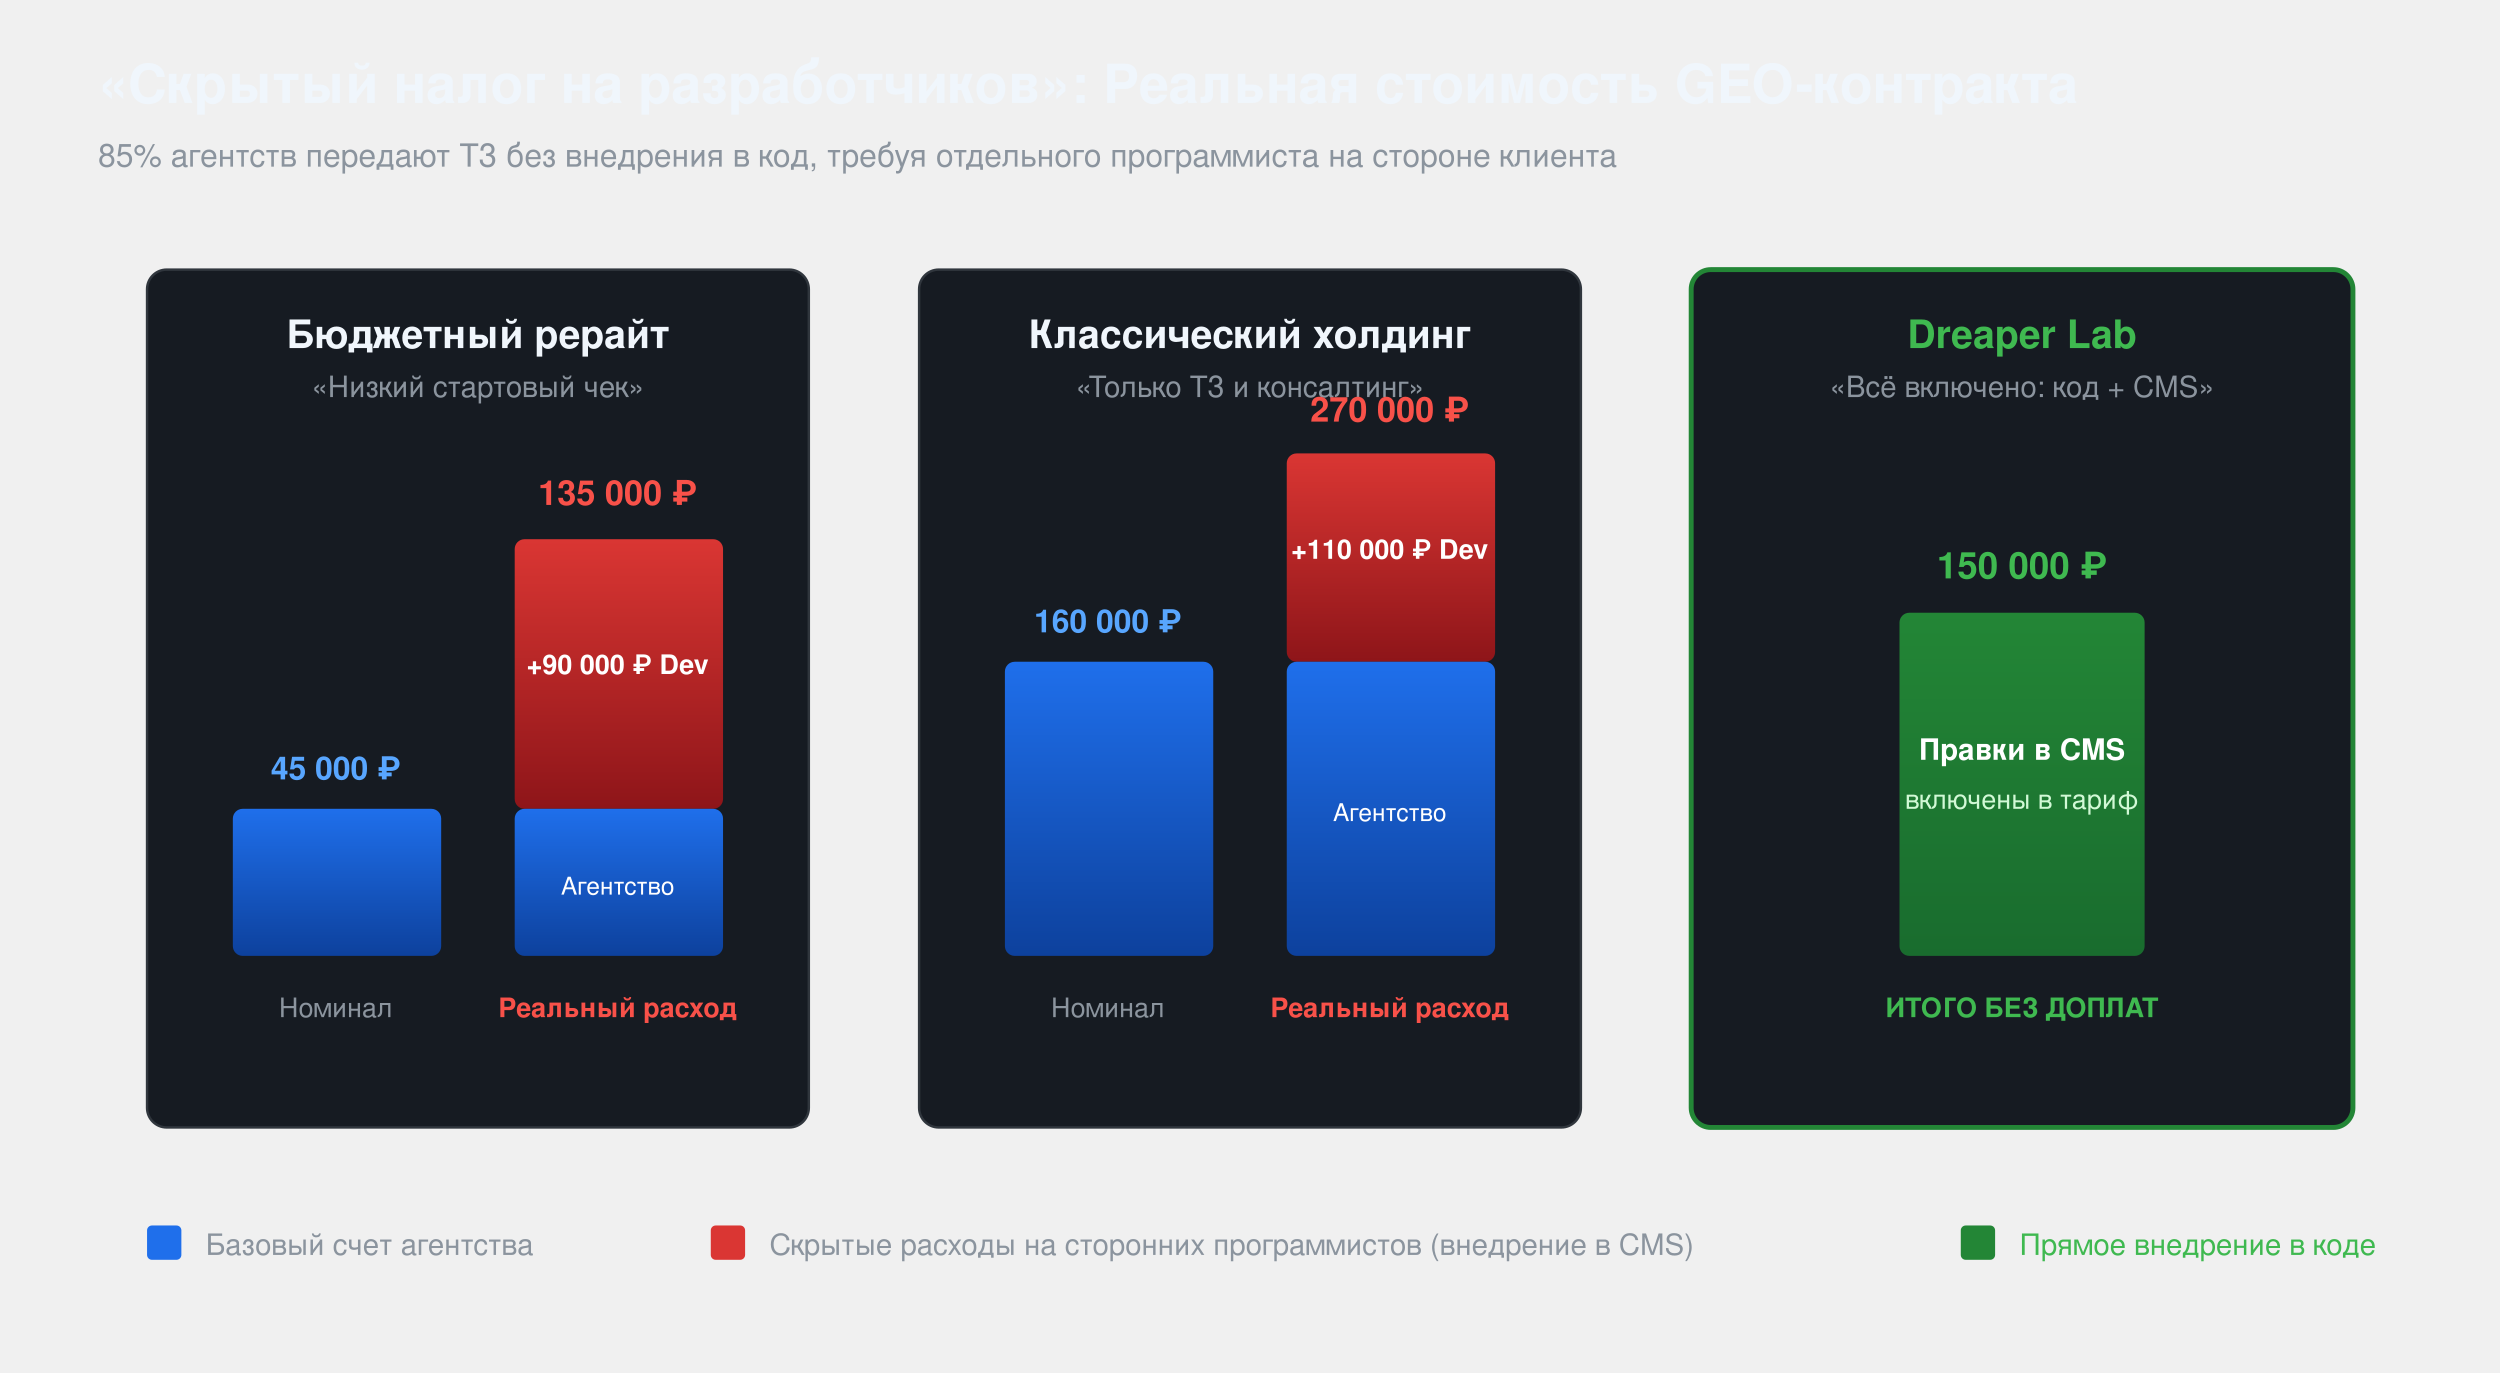
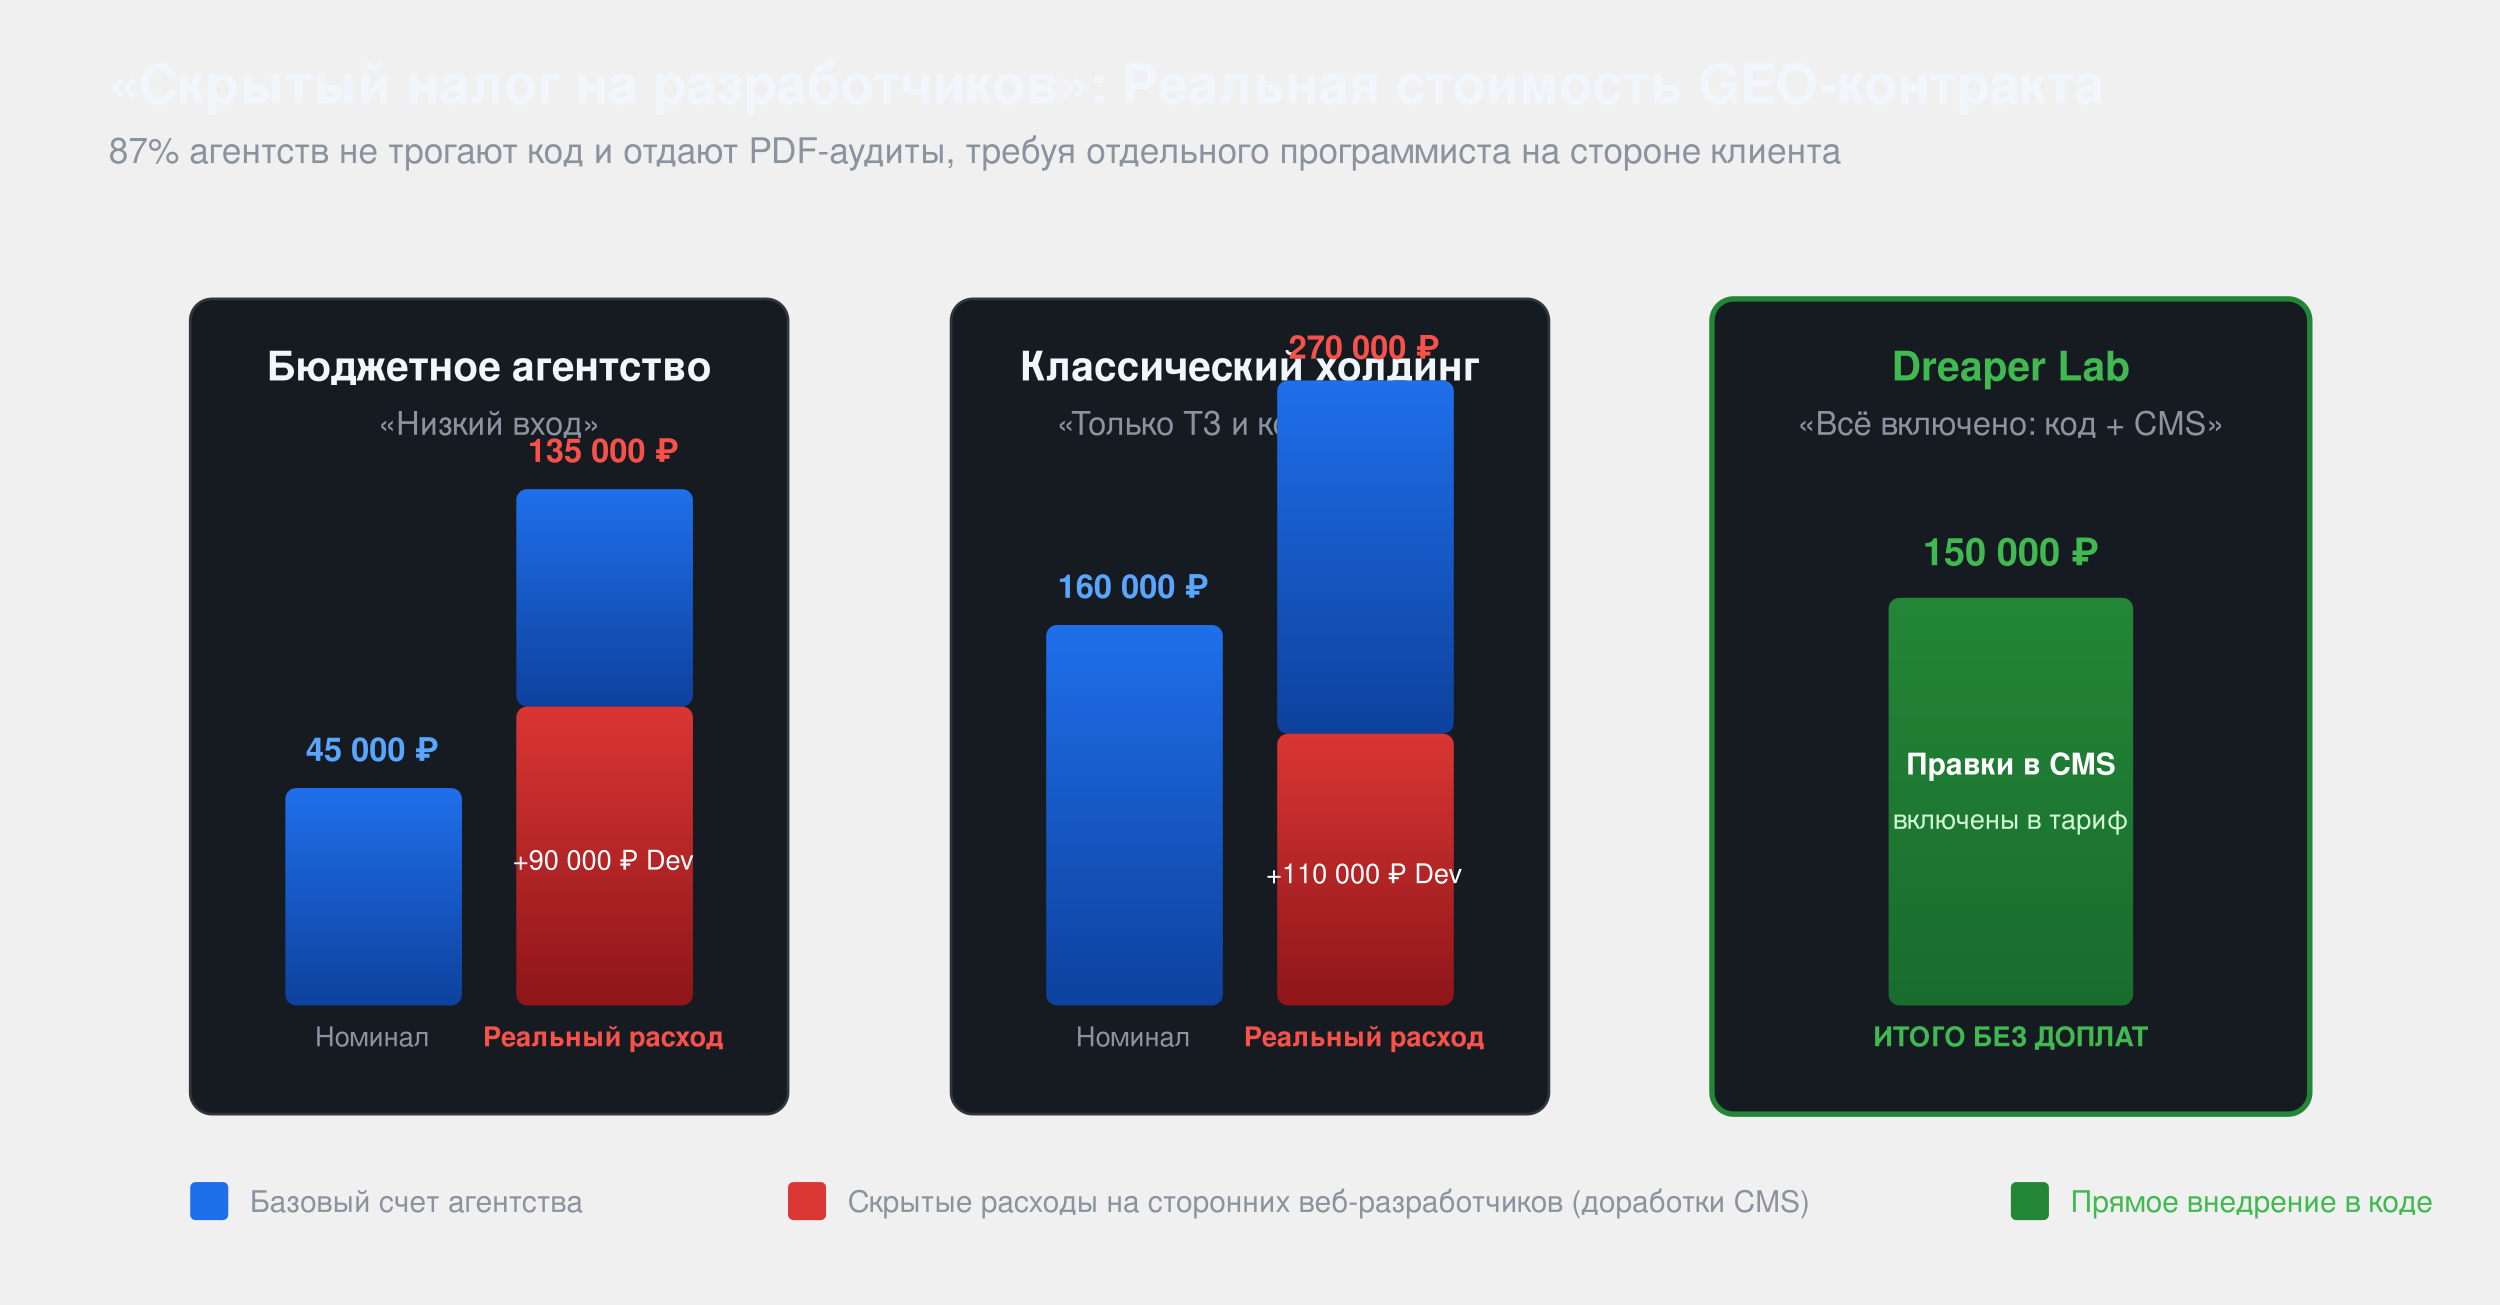
- <svg xmlns="http://www.w3.org/2000/svg" viewBox="0 0 1020 560" width="1020" height="560" style="background:#0d1117; font-family:-apple-system,BlinkMacSystemFont,'Segoe UI',Helvetica,Arial,sans-serif;">
+ <svg xmlns="http://www.w3.org/2000/svg" viewBox="0 0 920 480" width="920" height="480" style="background:#0d1117; font-family:-apple-system,BlinkMacSystemFont,'Segoe UI',Helvetica,Arial,sans-serif;">
  <defs>
    <linearGradient id="baseGrad" x1="0%" y1="0%" x2="0%" y2="100%">
      <stop offset="0%" stop-color="#1f6feb" />
      <stop offset="100%" stop-color="#0d419d" />
    </linearGradient>
    <linearGradient id="taxGrad" x1="0%" y1="0%" x2="0%" y2="100%">
      <stop offset="0%" stop-color="#da3633" />
      <stop offset="100%" stop-color="#8e1519" />
    </linearGradient>
    <linearGradient id="allIncGrad" x1="0%" y1="0%" x2="0%" y2="100%">
      <stop offset="0%" stop-color="#238636" />
      <stop offset="100%" stop-color="#196c2e" />
    </linearGradient>
  </defs>
-   <text x="40" y="42" fill="#f0f6fc" font-size="22" font-weight="700">«Скрытый налог на разработчиков»: Реальная стоимость GEO-контракта</text>
-   <text x="40" y="68" fill="#8b949e" font-size="13">85% агентств передают ТЗ без внедрения в код, требуя отдельного программиста на стороне клиента</text>
-   <g transform="translate(60, 110)">
-     <rect x="0" y="0" width="270" height="350" rx="8" fill="#161b22" stroke="#30363d" stroke-width="1" />
-     <text x="135" y="32" fill="#f0f6fc" font-size="16" font-weight="700" text-anchor="middle">Бюджетный рерайт</text>
-     <text x="135" y="52" fill="#8b949e" font-size="12" text-anchor="middle">«Низкий стартовый чек»</text>
-     <rect x="35" y="220" width="85" height="60" rx="4" fill="url(#baseGrad)" />
-     <text x="77" y="208" fill="#58a6ff" font-size="13" font-weight="700" text-anchor="middle">45 000 ₽</text>
-     <text x="77" y="305" fill="#8b949e" font-size="11" text-anchor="middle">Номинал</text>
-     <rect x="150" y="110" width="85" height="110" rx="4" fill="url(#taxGrad)" />
-     <rect x="150" y="220" width="85" height="60" rx="4" fill="url(#baseGrad)" />
-     <text x="192" y="96" fill="#f85149" font-size="14" font-weight="700" text-anchor="middle">135 000 ₽</text>
-     <text x="192" y="165" fill="#ffffff" font-size="11" font-weight="600" text-anchor="middle">+90 000 ₽ Dev</text>
-     <text x="192" y="255" fill="#ffffff" font-size="10" text-anchor="middle">Агентство</text>
-     <text x="192" y="305" fill="#f85149" font-size="11" font-weight="600" text-anchor="middle">Реальный расход</text>
+   <text x="40" y="38" fill="#f0f6fc" font-size="20" font-weight="700">«Скрытый налог на разработчиков»: Реальная стоимость GEO-контракта</text>
+   <text x="40" y="60" fill="#8b949e" font-size="13">87% агентств не трогают код и отдают PDF-аудиты, требуя отдельного программиста на стороне клиента</text>
+   <g transform="translate(70, 110)">
+     <rect x="0" y="0" width="220" height="300" rx="8" fill="#161b22" stroke="#30363d" stroke-width="1" />
+     <text x="110" y="30" fill="#f0f6fc" font-size="15" font-weight="700" text-anchor="middle">Бюджетное агентство</text>
+     <text x="110" y="50" fill="#8b949e" font-size="12" text-anchor="middle">«Низкий вход»</text>
+     <rect x="35" y="180" width="65" height="80" rx="4" fill="url(#baseGrad)" />
+     <text x="67" y="170" fill="#58a6ff" font-size="12" font-weight="700" text-anchor="middle">45 000 ₽</text>
+     <text x="67" y="275" fill="#8b949e" font-size="10" text-anchor="middle">Номинал</text>
+     <rect x="120" y="70" width="65" height="80" rx="4" fill="url(#baseGrad)" />
+     <rect x="120" y="150" width="65" height="110" rx="4" fill="url(#taxGrad)" />
+     <text x="152" y="60" fill="#f85149" font-size="12" font-weight="700" text-anchor="middle">135 000 ₽</text>
+     <text x="152" y="275" fill="#f85149" font-size="10" font-weight="600" text-anchor="middle">Реальный расход</text>
+     <text x="152" y="210" fill="#ffffff" font-size="10" text-anchor="middle">+90 000 ₽ Dev</text>
  </g>
-   <g transform="translate(375, 110)">
-     <rect x="0" y="0" width="270" height="350" rx="8" fill="#161b22" stroke="#30363d" stroke-width="1" />
-     <text x="135" y="32" fill="#f0f6fc" font-size="16" font-weight="700" text-anchor="middle">Классический холдинг</text>
-     <text x="135" y="52" fill="#8b949e" font-size="12" text-anchor="middle">«Только ТЗ и консалтинг»</text>
-     <rect x="35" y="160" width="85" height="120" rx="4" fill="url(#baseGrad)" />
-     <text x="77" y="148" fill="#58a6ff" font-size="13" font-weight="700" text-anchor="middle">160 000 ₽</text>
-     <text x="77" y="305" fill="#8b949e" font-size="11" text-anchor="middle">Номинал</text>
-     <rect x="150" y="75" width="85" height="85" rx="4" fill="url(#taxGrad)" />
-     <rect x="150" y="160" width="85" height="120" rx="4" fill="url(#baseGrad)" />
-     <text x="192" y="62" fill="#f85149" font-size="14" font-weight="700" text-anchor="middle">270 000 ₽</text>
-     <text x="192" y="118" fill="#ffffff" font-size="11" font-weight="600" text-anchor="middle">+110 000 ₽ Dev</text>
-     <text x="192" y="225" fill="#ffffff" font-size="10" text-anchor="middle">Агентство</text>
-     <text x="192" y="305" fill="#f85149" font-size="11" font-weight="600" text-anchor="middle">Реальный расход</text>
+   <g transform="translate(350, 110)">
+     <rect x="0" y="0" width="220" height="300" rx="8" fill="#161b22" stroke="#30363d" stroke-width="1" />
+     <text x="110" y="30" fill="#f0f6fc" font-size="15" font-weight="700" text-anchor="middle">Классический холдинг</text>
+     <text x="110" y="50" fill="#8b949e" font-size="12" text-anchor="middle">«Только ТЗ и консалтинг»</text>
+     <rect x="35" y="120" width="65" height="140" rx="4" fill="url(#baseGrad)" />
+     <text x="67" y="110" fill="#58a6ff" font-size="12" font-weight="700" text-anchor="middle">160 000 ₽</text>
+     <text x="67" y="275" fill="#8b949e" font-size="10" text-anchor="middle">Номинал</text>
+     <rect x="120" y="30" width="65" height="130" rx="4" fill="url(#baseGrad)" />
+     <rect x="120" y="160" width="65" height="100" rx="4" fill="url(#taxGrad)" />
+     <text x="152" y="22" fill="#f85149" font-size="12" font-weight="700" text-anchor="middle">270 000 ₽</text>
+     <text x="152" y="275" fill="#f85149" font-size="10" font-weight="600" text-anchor="middle">Реальный расход</text>
+     <text x="152" y="215" fill="#ffffff" font-size="10" text-anchor="middle">+110 000 ₽ Dev</text>
  </g>
-   <g transform="translate(690, 110)">
-     <rect x="0" y="0" width="270" height="350" rx="8" fill="#161b22" stroke="#238636" stroke-width="2" />
-     <text x="135" y="32" fill="#3fb950" font-size="16" font-weight="700" text-anchor="middle">Dreaper Lab</text>
-     <text x="135" y="52" fill="#8b949e" font-size="12" text-anchor="middle">«Всё включено: код + CMS»</text>
-     <rect x="85" y="140" width="100" height="140" rx="4" fill="url(#allIncGrad)" />
-     <text x="135" y="126" fill="#3fb950" font-size="15" font-weight="700" text-anchor="middle">150 000 ₽</text>
-     <text x="135" y="200" fill="#ffffff" font-size="12" font-weight="600" text-anchor="middle">Правки в CMS</text>
-     <text x="135" y="220" fill="#d2f9d6" font-size="11" text-anchor="middle">включены в тариф</text>
-     <text x="135" y="305" fill="#3fb950" font-size="11" font-weight="700" text-anchor="middle">ИТОГО БЕЗ ДОПЛАТ</text>
+   <g transform="translate(630, 110)">
+     <rect x="0" y="0" width="220" height="300" rx="8" fill="#161b22" stroke="#238636" stroke-width="2" />
+     <text x="110" y="30" fill="#3fb950" font-size="15" font-weight="700" text-anchor="middle">Dreaper Lab</text>
+     <text x="110" y="50" fill="#8b949e" font-size="12" text-anchor="middle">«Всё включено: код + CMS»</text>
+     <rect x="65" y="110" width="90" height="150" rx="4" fill="url(#allIncGrad)" />
+     <text x="110" y="98" fill="#3fb950" font-size="14" font-weight="700" text-anchor="middle">150 000 ₽</text>
+     <text x="110" y="175" fill="#ffffff" font-size="11" font-weight="600" text-anchor="middle">Правки в CMS</text>
+     <text x="110" y="195" fill="#d2f9d6" font-size="10" text-anchor="middle">включены в тариф</text>
+     <text x="110" y="275" fill="#3fb950" font-size="10" font-weight="700" text-anchor="middle">ИТОГО БЕЗ ДОПЛАТ</text>
  </g>
-   <g transform="translate(60, 500)">
+   <g transform="translate(70, 435)">
    <rect x="0" y="0" width="14" height="14" rx="2" fill="#1f6feb" />
-     <text x="24" y="12" fill="#8b949e" font-size="12">Базовый счет агентства</text>
-     <rect x="230" y="0" width="14" height="14" rx="2" fill="#da3633" />
-     <text x="254" y="12" fill="#8b949e" font-size="12">Скрытые расходы на сторонних программистов (внедрение в CMS)</text>
-     <rect x="740" y="0" width="14" height="14" rx="2" fill="#238636" />
-     <text x="764" y="12" fill="#3fb950" font-size="12">Прямое внедрение в коде</text>
+     <text x="22" y="11" fill="#8b949e" font-size="11">Базовый счет агентства</text>
+     <rect x="220" y="0" width="14" height="14" rx="2" fill="#da3633" />
+     <text x="242" y="11" fill="#8b949e" font-size="11">Скрытые расходы на сторонних веб-разработчиков (доработки CMS)</text>
+     <rect x="670" y="0" width="14" height="14" rx="2" fill="#238636" />
+     <text x="692" y="11" fill="#3fb950" font-size="11">Прямое внедрение в коде</text>
  </g>
</svg>
